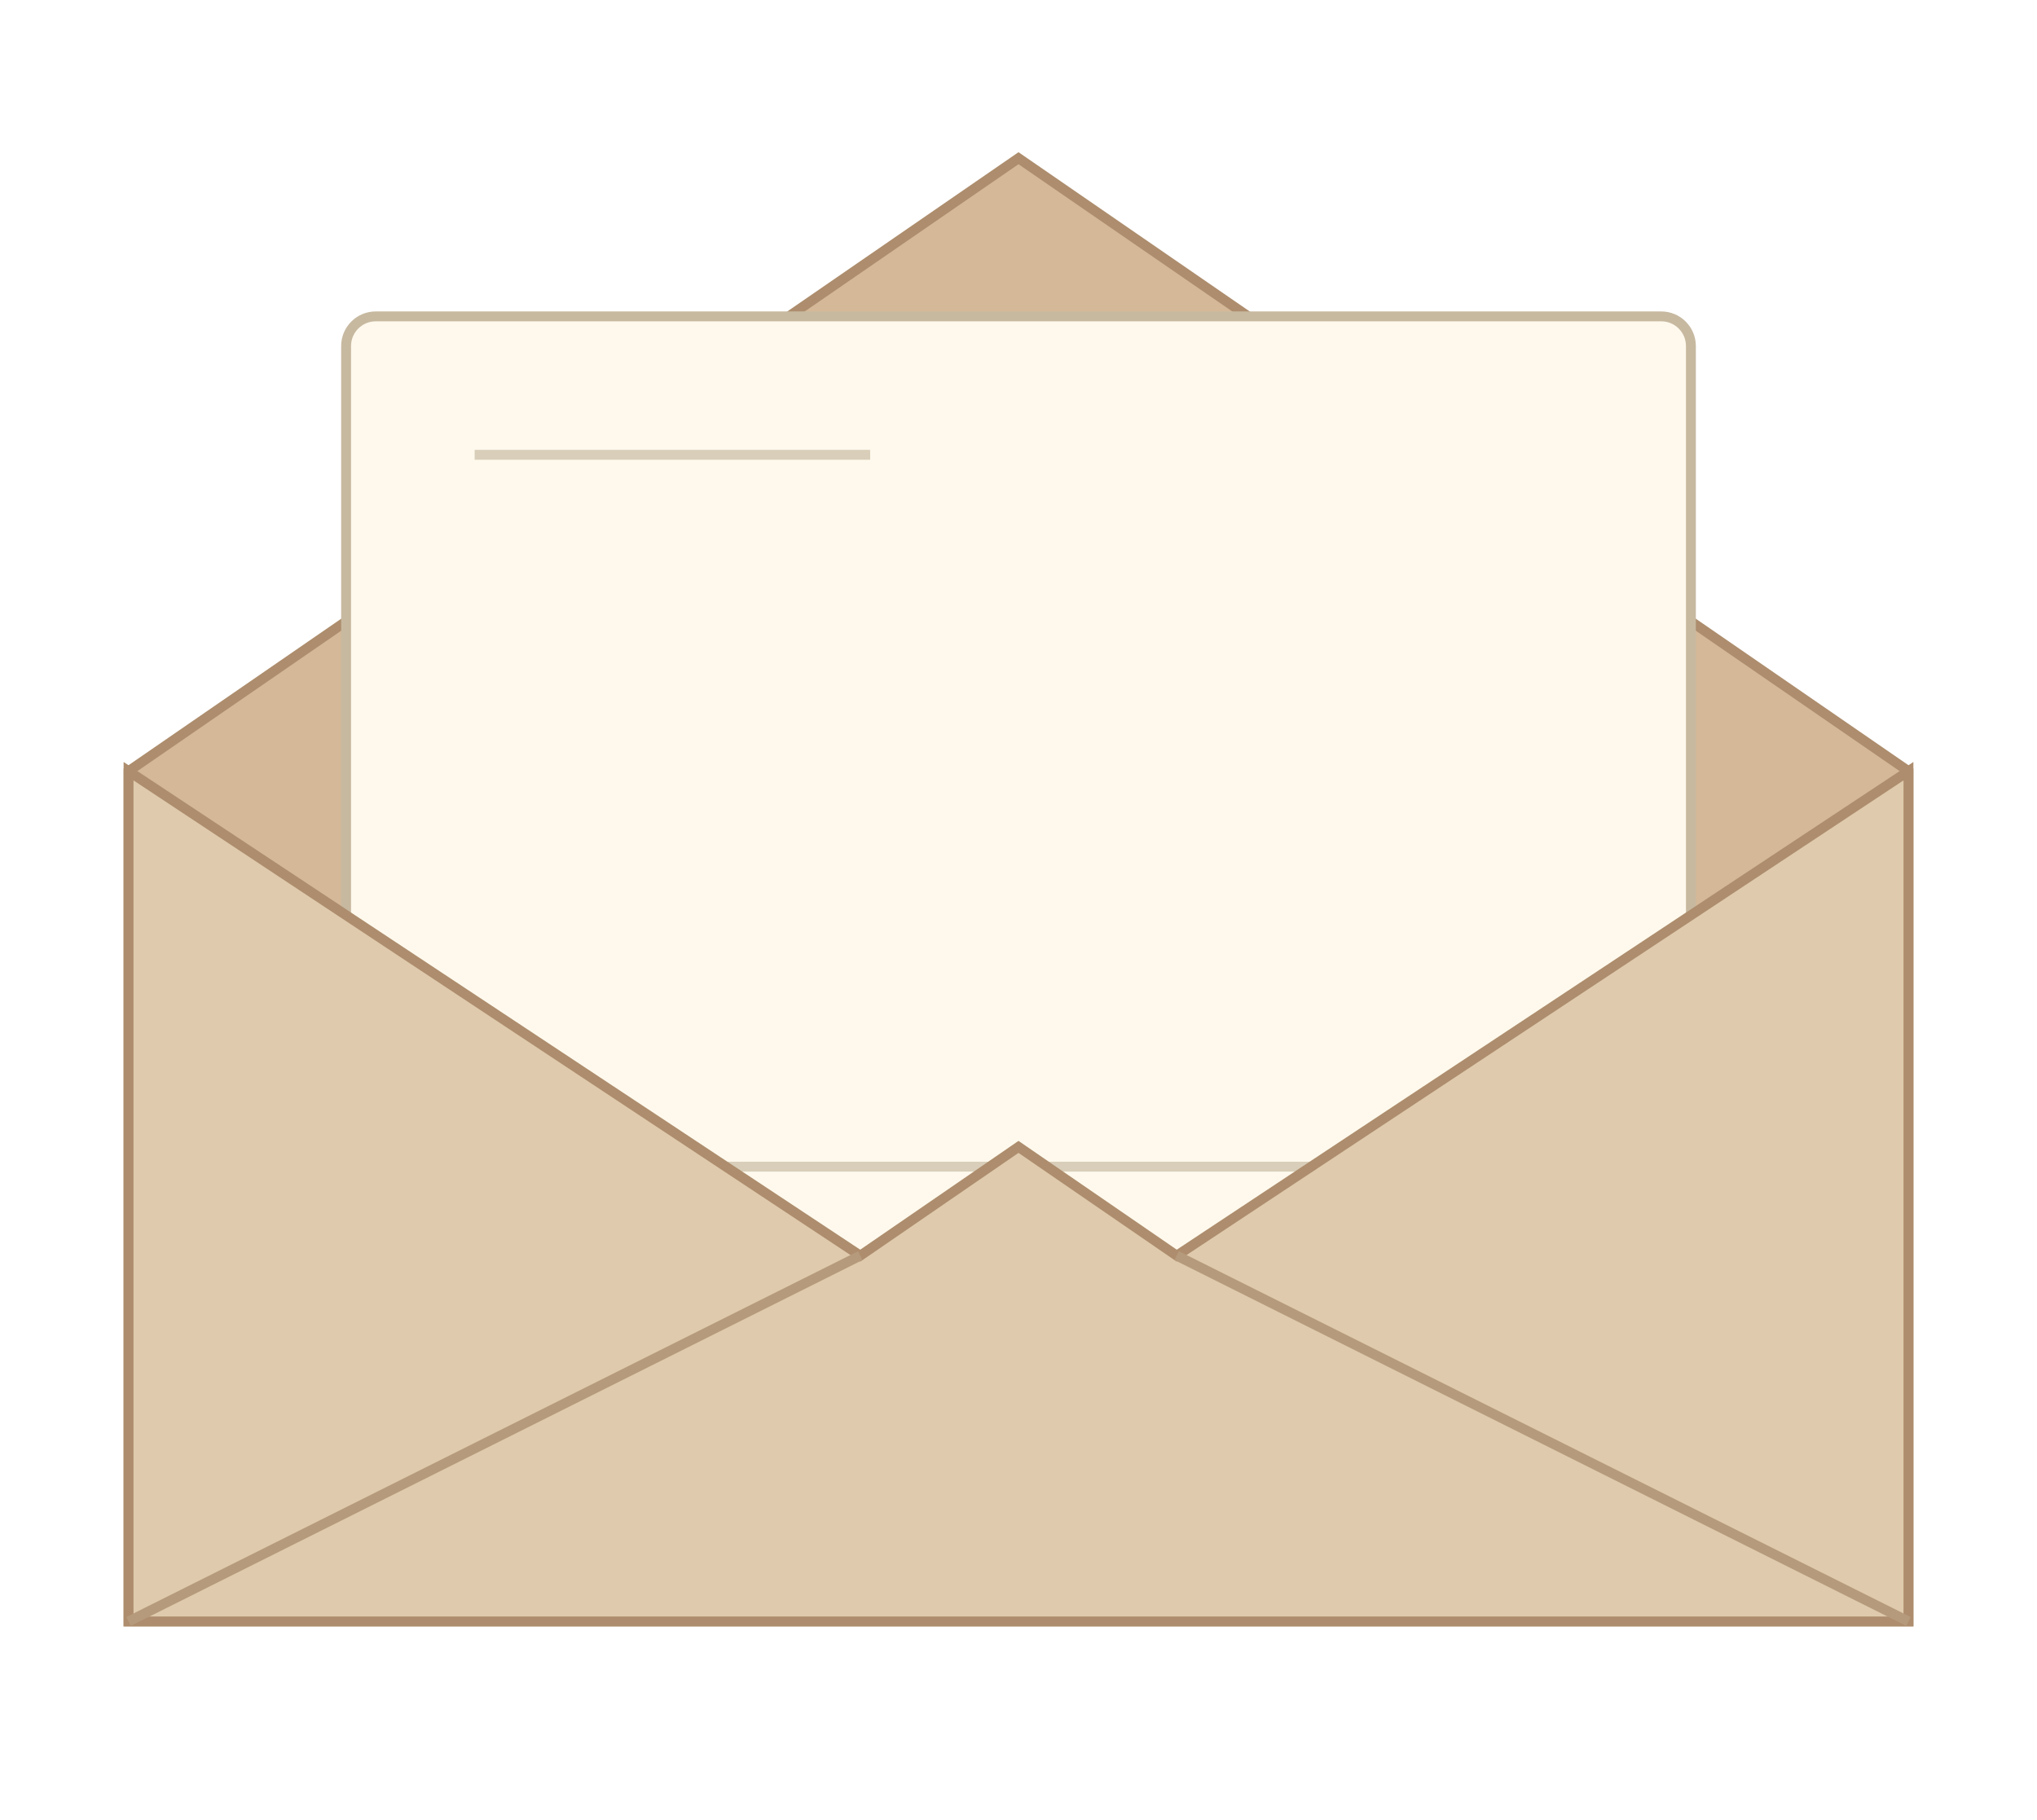
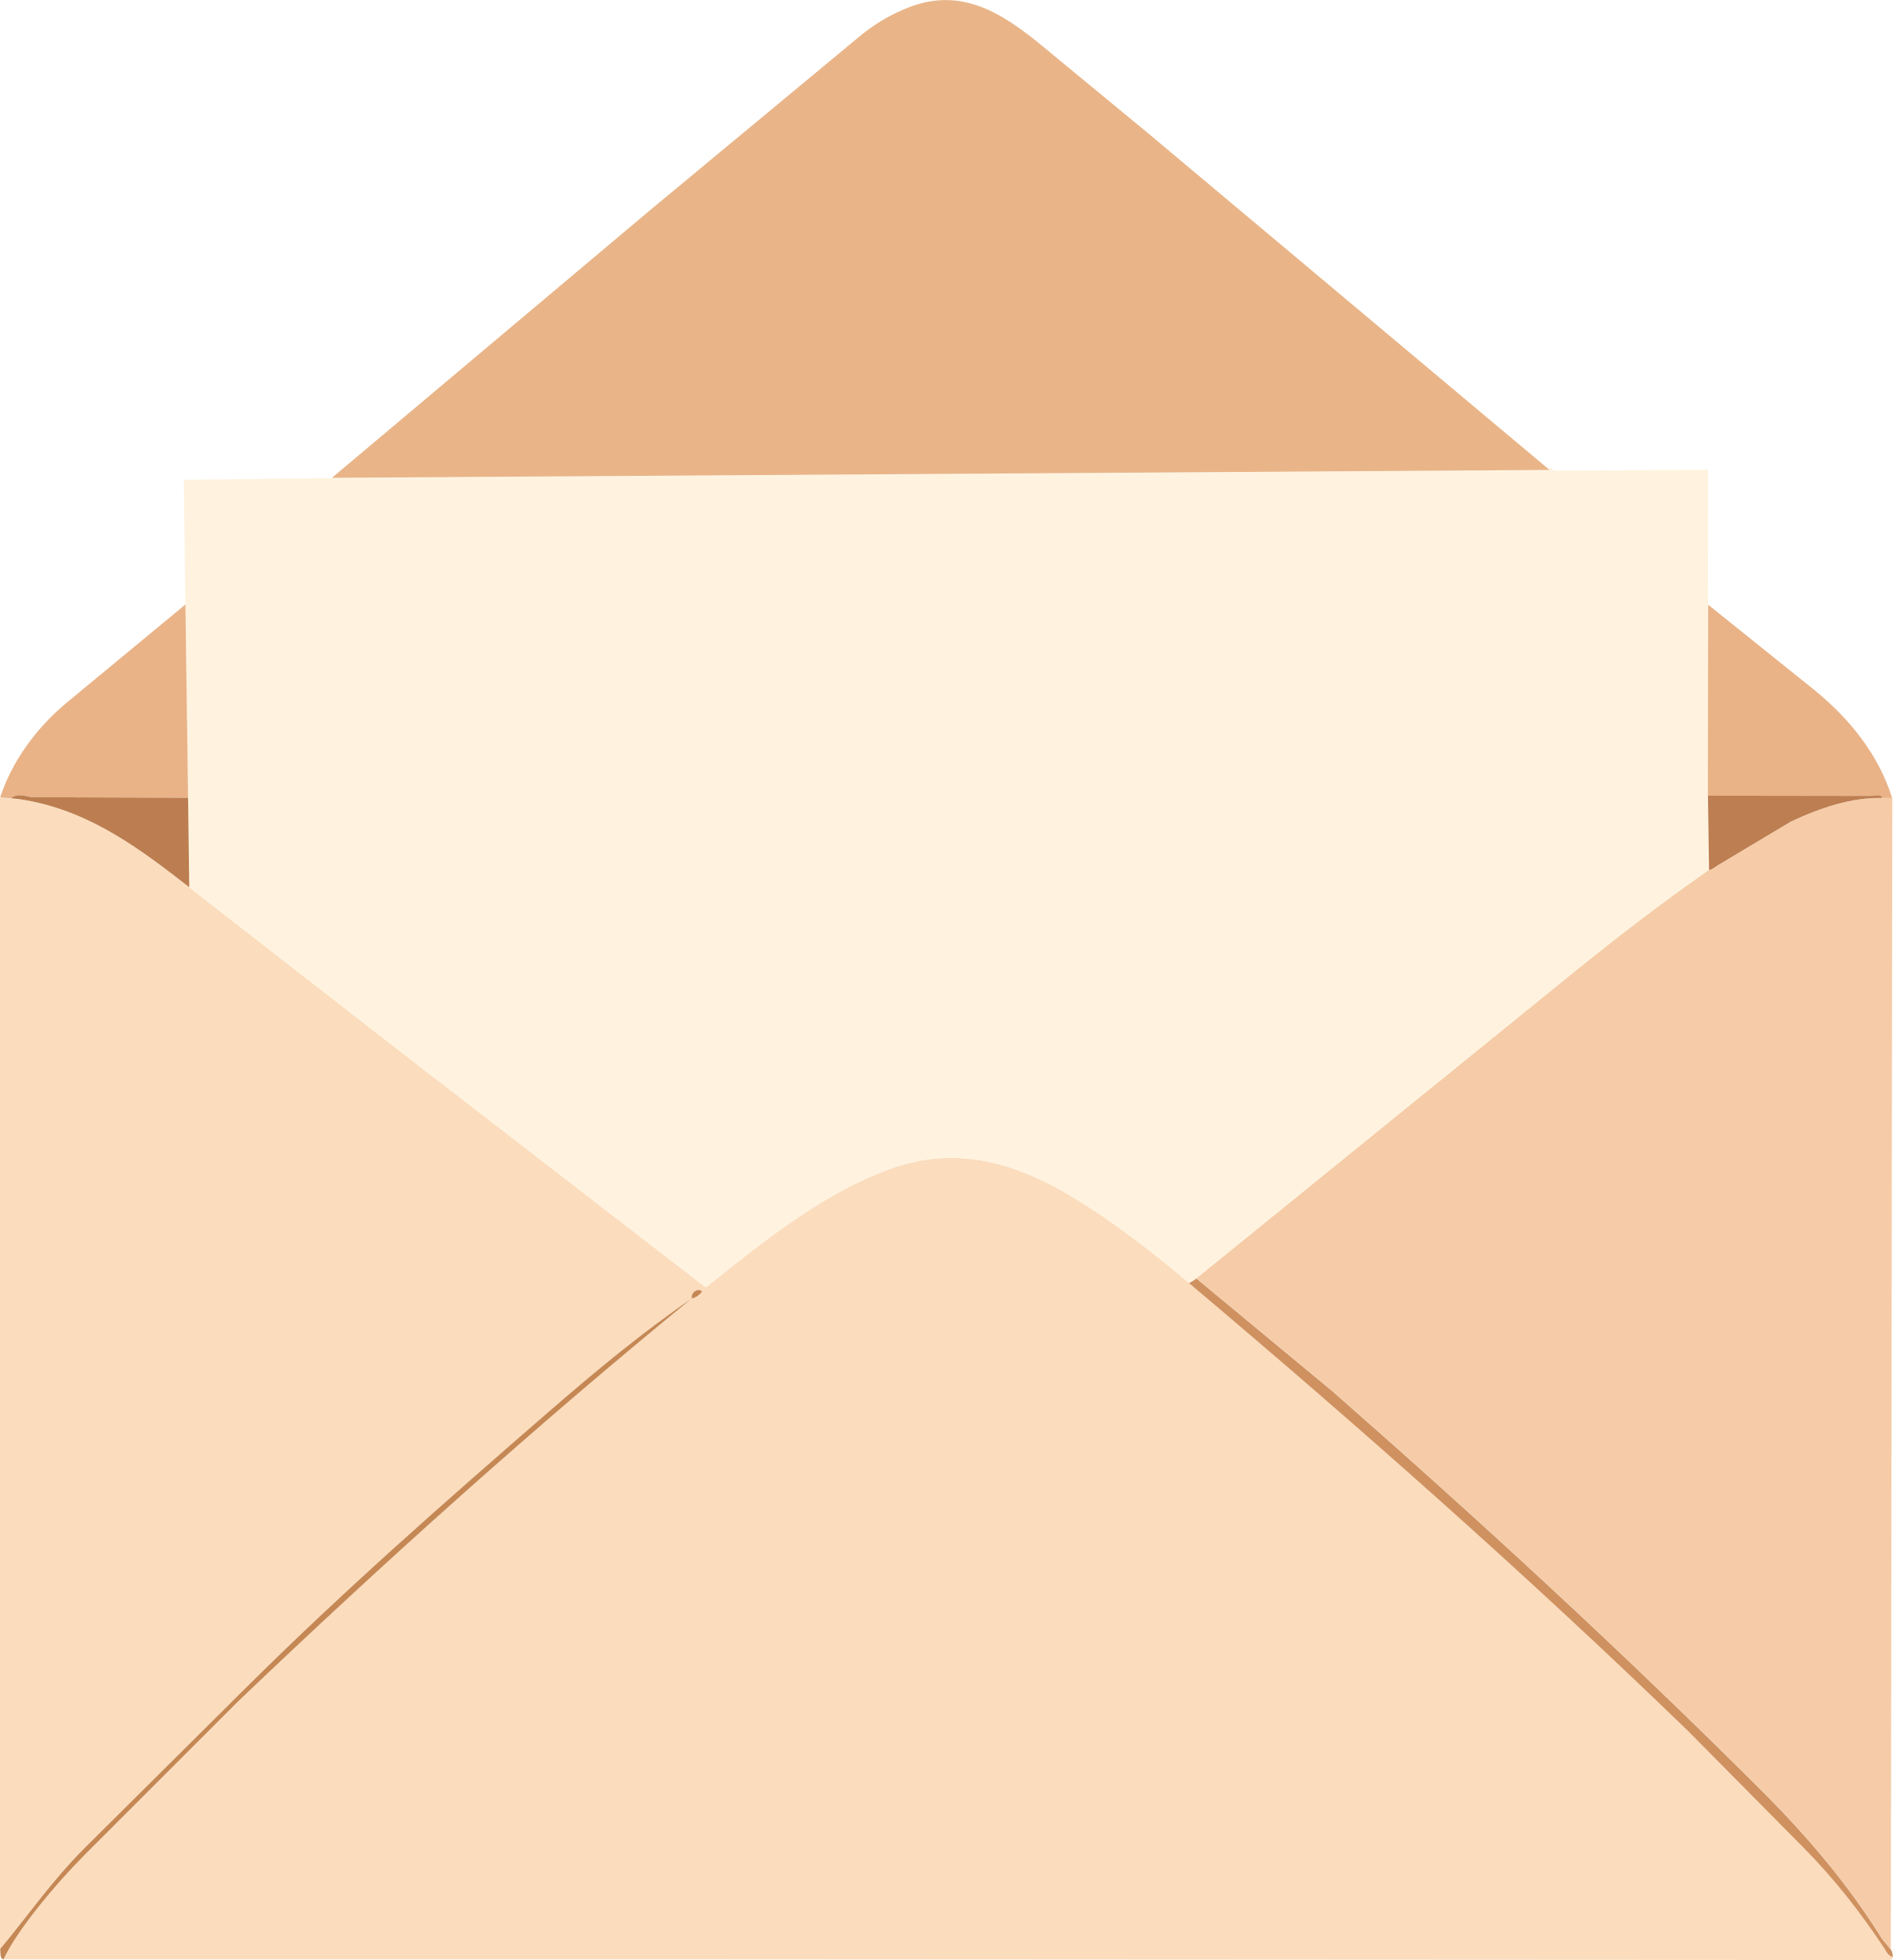
- <svg xmlns="http://www.w3.org/2000/svg" viewBox="0 0 206 184">
-   <path d="m13 78 90-62 90 62v86H13Z" fill="#D4B897" stroke="#AD8D6D" />
-   <rect x="35" y="32" width="136" height="123" rx="3" fill="#FFF9ED" stroke="#C7B9A0" />
-   <path d="M48 46h40M48 118h109M48 127h87" stroke="#D9CEB9" />
-   <path d="m13 78 74 49 16-11 16 11 74-49v86H13Z" fill="#DFCAAD" stroke="#AD8D6D" />
-   <path d="m13 164 74-37m106 37-74-37" stroke="#B59A7B" />
+ <svg xmlns="http://www.w3.org/2000/svg" id="Layer_2" data-name="Layer 2" viewBox="0 0 177.73 184">
+   <defs>
+     <style>
+       .cls-1 {
+         fill: #c58854;
+       }
+ 
+       .cls-2 {
+         fill: #e9b387;
+       }
+ 
+       .cls-3 {
+         fill: #bc7e50;
+       }
+ 
+       .cls-4 {
+         fill: #fbdcbd;
+       }
+ 
+       .cls-5 {
+         fill: #cf9160;
+       }
+ 
+       .cls-6 {
+         fill: #bd7e51;
+       }
+ 
+       .cls-7 {
+         fill: #fff3df;
+       }
+ 
+       .cls-8 {
+         fill: #e9b588;
+       }
+ 
+       .cls-9 {
+         fill: #f5cca7;
+       }
+     </style>
+   </defs>
+   <g id="Layer_1-2" data-name="Layer 1">
+     <g id="Open_envelope_with_letter" data-name="Open envelope with letter">
+       <path class="cls-4" d="M1.05,74.96c.59.03,1.2.13,1.88.27,5.81,1.16,10.33,4.56,14.84,8.07l19.92,15.49,28.58,22.07c5.07-4.06,10.58-8.5,16.51-10.82,6.9-2.81,12.86-.9,18.9,2.93,3.59,2.28,6.83,4.83,9.97,7.47,16,13.49,31.7,27.37,46.84,42.03l10.84,10.95c2.91,2.94,5.32,6.03,7.57,9.41.23.35.4.78.84.87,0,.1-.02.29-.36.3l-116.07-.06H.33c1.22-2.71,5.04-7.23,7.63-9.82l14.36-14.36c13.88-13.25,28.06-25.96,42.63-37.86.21,0,.69-.26.96-.65-.42-.4-1.1.18-.96.65-4.68,3.22-9.04,6.82-13.48,10.67-9.71,8.43-19.25,16.79-28.37,25.85l-15.11,15.01c-3.15,3.13-5.49,6.57-8.01,9.56v-108.1s1.05.09,1.05.09Z" />
+       <path class="cls-7" d="M160.4,56.77l-.03,17.94.1,6.96c-4.81,3.35-9.39,6.92-14.1,10.75l-34.04,27.6c-.15.12-.4.3-.69.42-3.14-2.65-6.38-5.2-9.97-7.47-6.04-3.83-11.99-5.74-18.9-2.93-5.93,2.32-11.44,6.76-16.51,10.82l-28.58-22.07-19.92-15.49-.11-8.4-.25-18.12-.14-11.74,13.88-.16,114.36-.74c-.18-.34.31-.31.34.04l14.55-.08-.02,12.68Z" />
+       <path class="cls-9" d="M176.73,74.91h.95s-.14,108.09-.14,108.09l-.81-.98c-3.15-5.07-6.96-9.57-11.26-13.87-13.04-13.02-26.48-25.37-40.33-37.53l-12.8-10.61,34.04-27.6c4.7-3.83,9.29-7.4,14.1-10.75.26.02.51-.24.81-.42l6.87-4.11c2.77-1.3,5.66-2.28,8.58-2.22Z" />
+       <path class="cls-8" d="M145.52,44.12l-114.36.74,29.88-25.13L80.62,3.49c1.52-1.26,3.03-2.16,4.82-2.84,4.89-1.86,8.72.6,12.48,3.71l9.98,8.23,37.61,31.54Z" />
+       <path class="cls-2" d="M17.66,74.89l-14.51-.05c-.6,0-1.57-.48-2.1.11l-1.04-.09c1.14-3.42,3.35-6.46,6.22-8.87l11.18-9.24.25,18.12Z" />
+       <path class="cls-2" d="M177.67,74.91h-.95c-.12-.38-.56-.18-.95-.18l-15.41-.02.03-17.94,9.99,8.02c3.34,2.73,6.03,6.1,7.28,10.12Z" />
+       <path class="cls-5" d="M112.33,120.02l12.8,10.61c13.85,12.15,27.28,24.5,40.33,37.53,4.3,4.3,8.11,8.8,11.26,13.87l.81.98c.16.19.18.45.2.7-.44-.08-.61-.52-.84-.87-2.25-3.38-4.66-6.47-7.57-9.41l-10.84-10.95c-15.14-14.65-30.84-28.53-46.84-42.03.29-.12.53-.3.69-.42Z" />
+       <path class="cls-1" d="M64.96,121.89c-14.57,11.9-28.75,24.61-42.63,37.86l-14.36,14.36c-2.6,2.6-6.41,7.11-7.63,9.82-.39,0-.27-.72-.33-.96,2.52-3,4.86-6.43,8.01-9.56l15.11-15.01c9.12-9.06,18.65-17.42,28.37-25.85,4.45-3.86,8.8-7.46,13.48-10.67Z" />
+       <path class="cls-3" d="M17.66,74.89l.11,8.4c-4.51-3.51-9.03-6.91-14.84-8.07-.68-.14-1.29-.24-1.88-.27.54-.59,1.51-.11,2.1-.11l14.51.05Z" />
+       <path class="cls-1" d="M64.96,121.89c-.14-.47.53-1.05.96-.65-.27.4-.75.65-.96.65Z" />
+       <path class="cls-6" d="M176.73,74.91c-2.92-.06-5.8.92-8.58,2.22l-6.87,4.11c-.3.18-.55.44-.81.42l-.1-6.96,15.41.02c.39,0,.83-.2.95.19Z" />
+     </g>
+   </g>
</svg>
